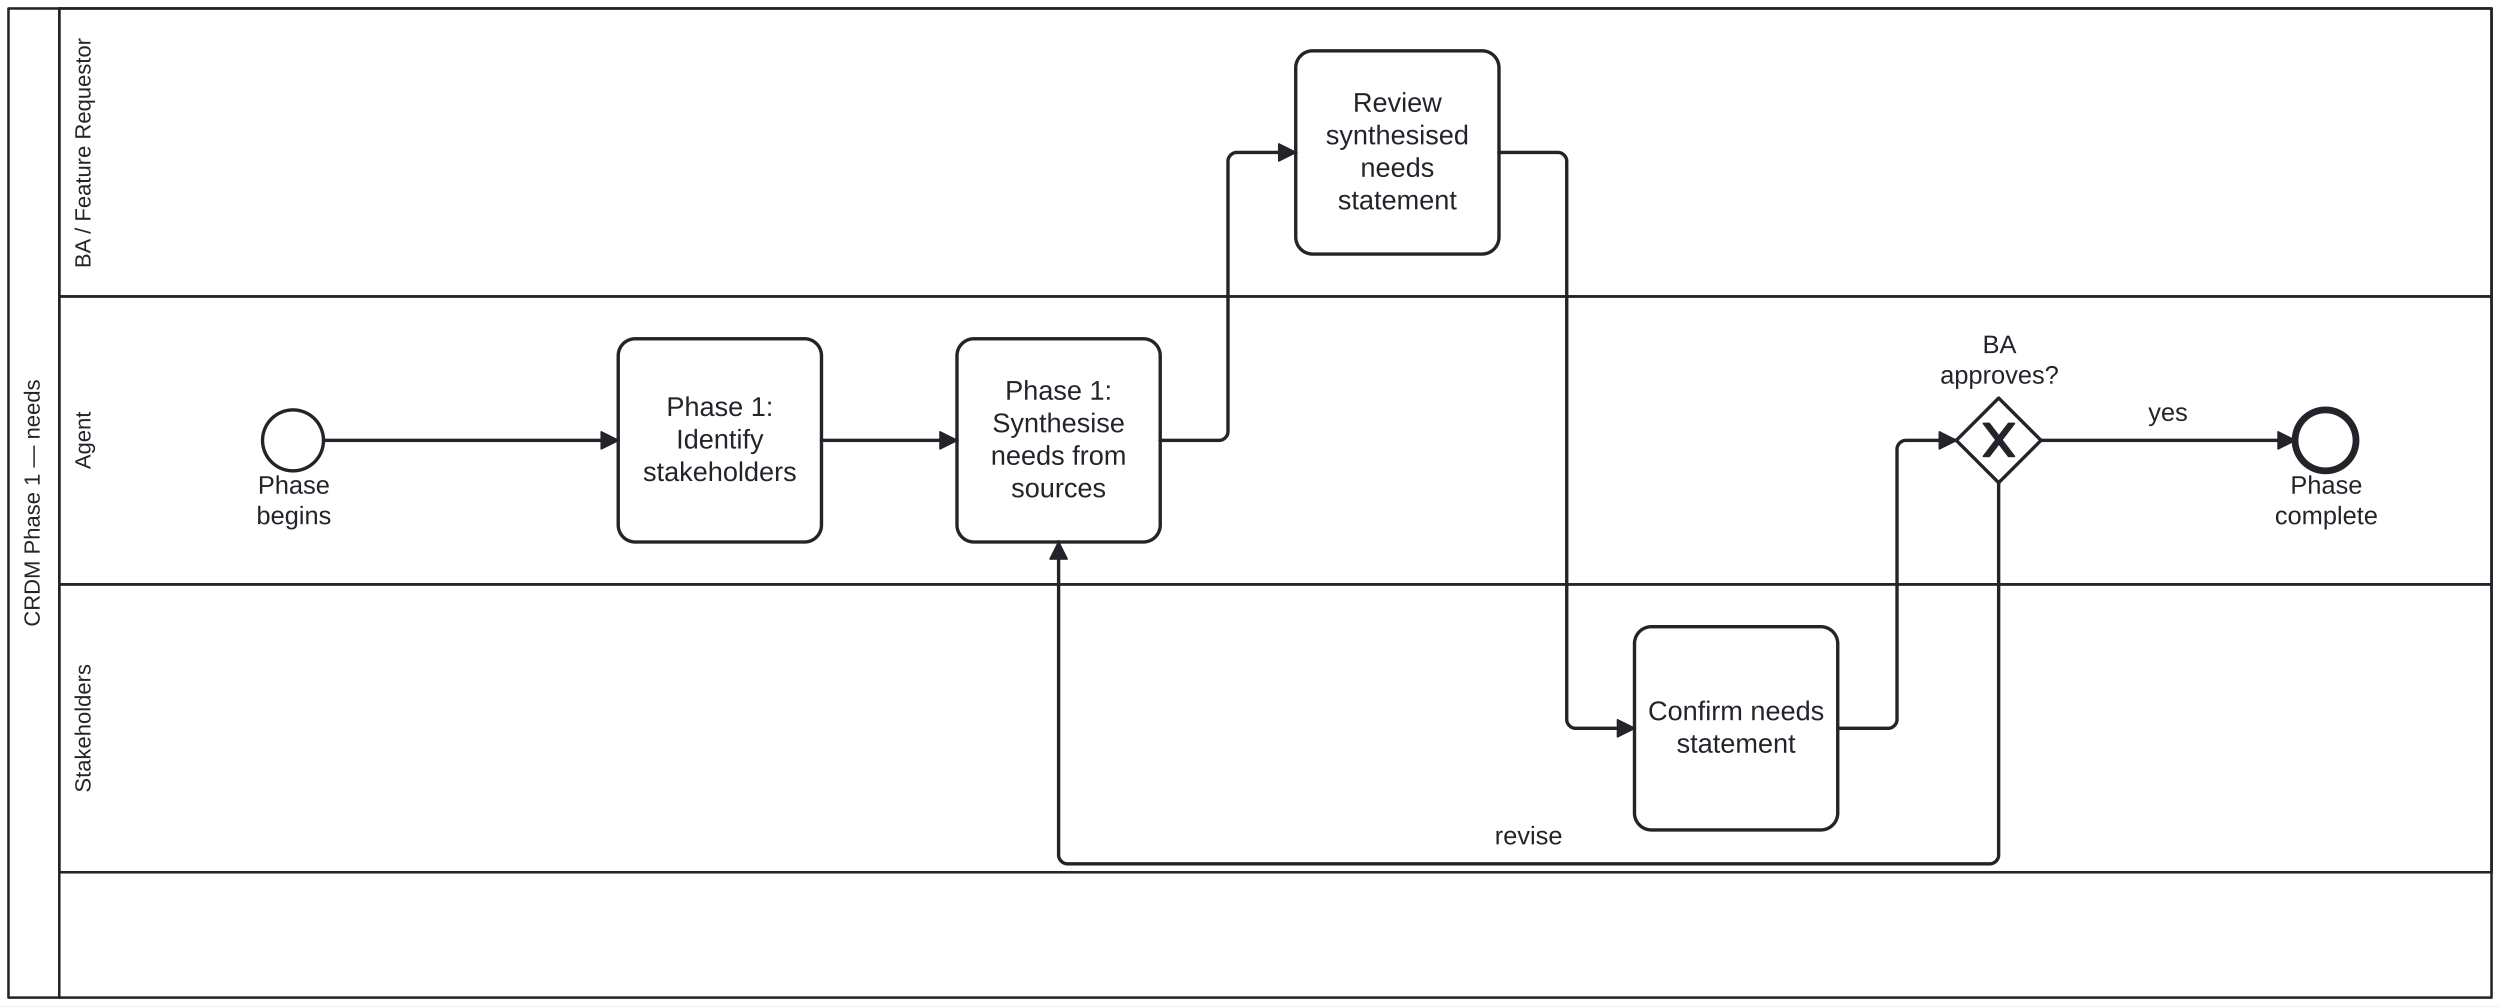
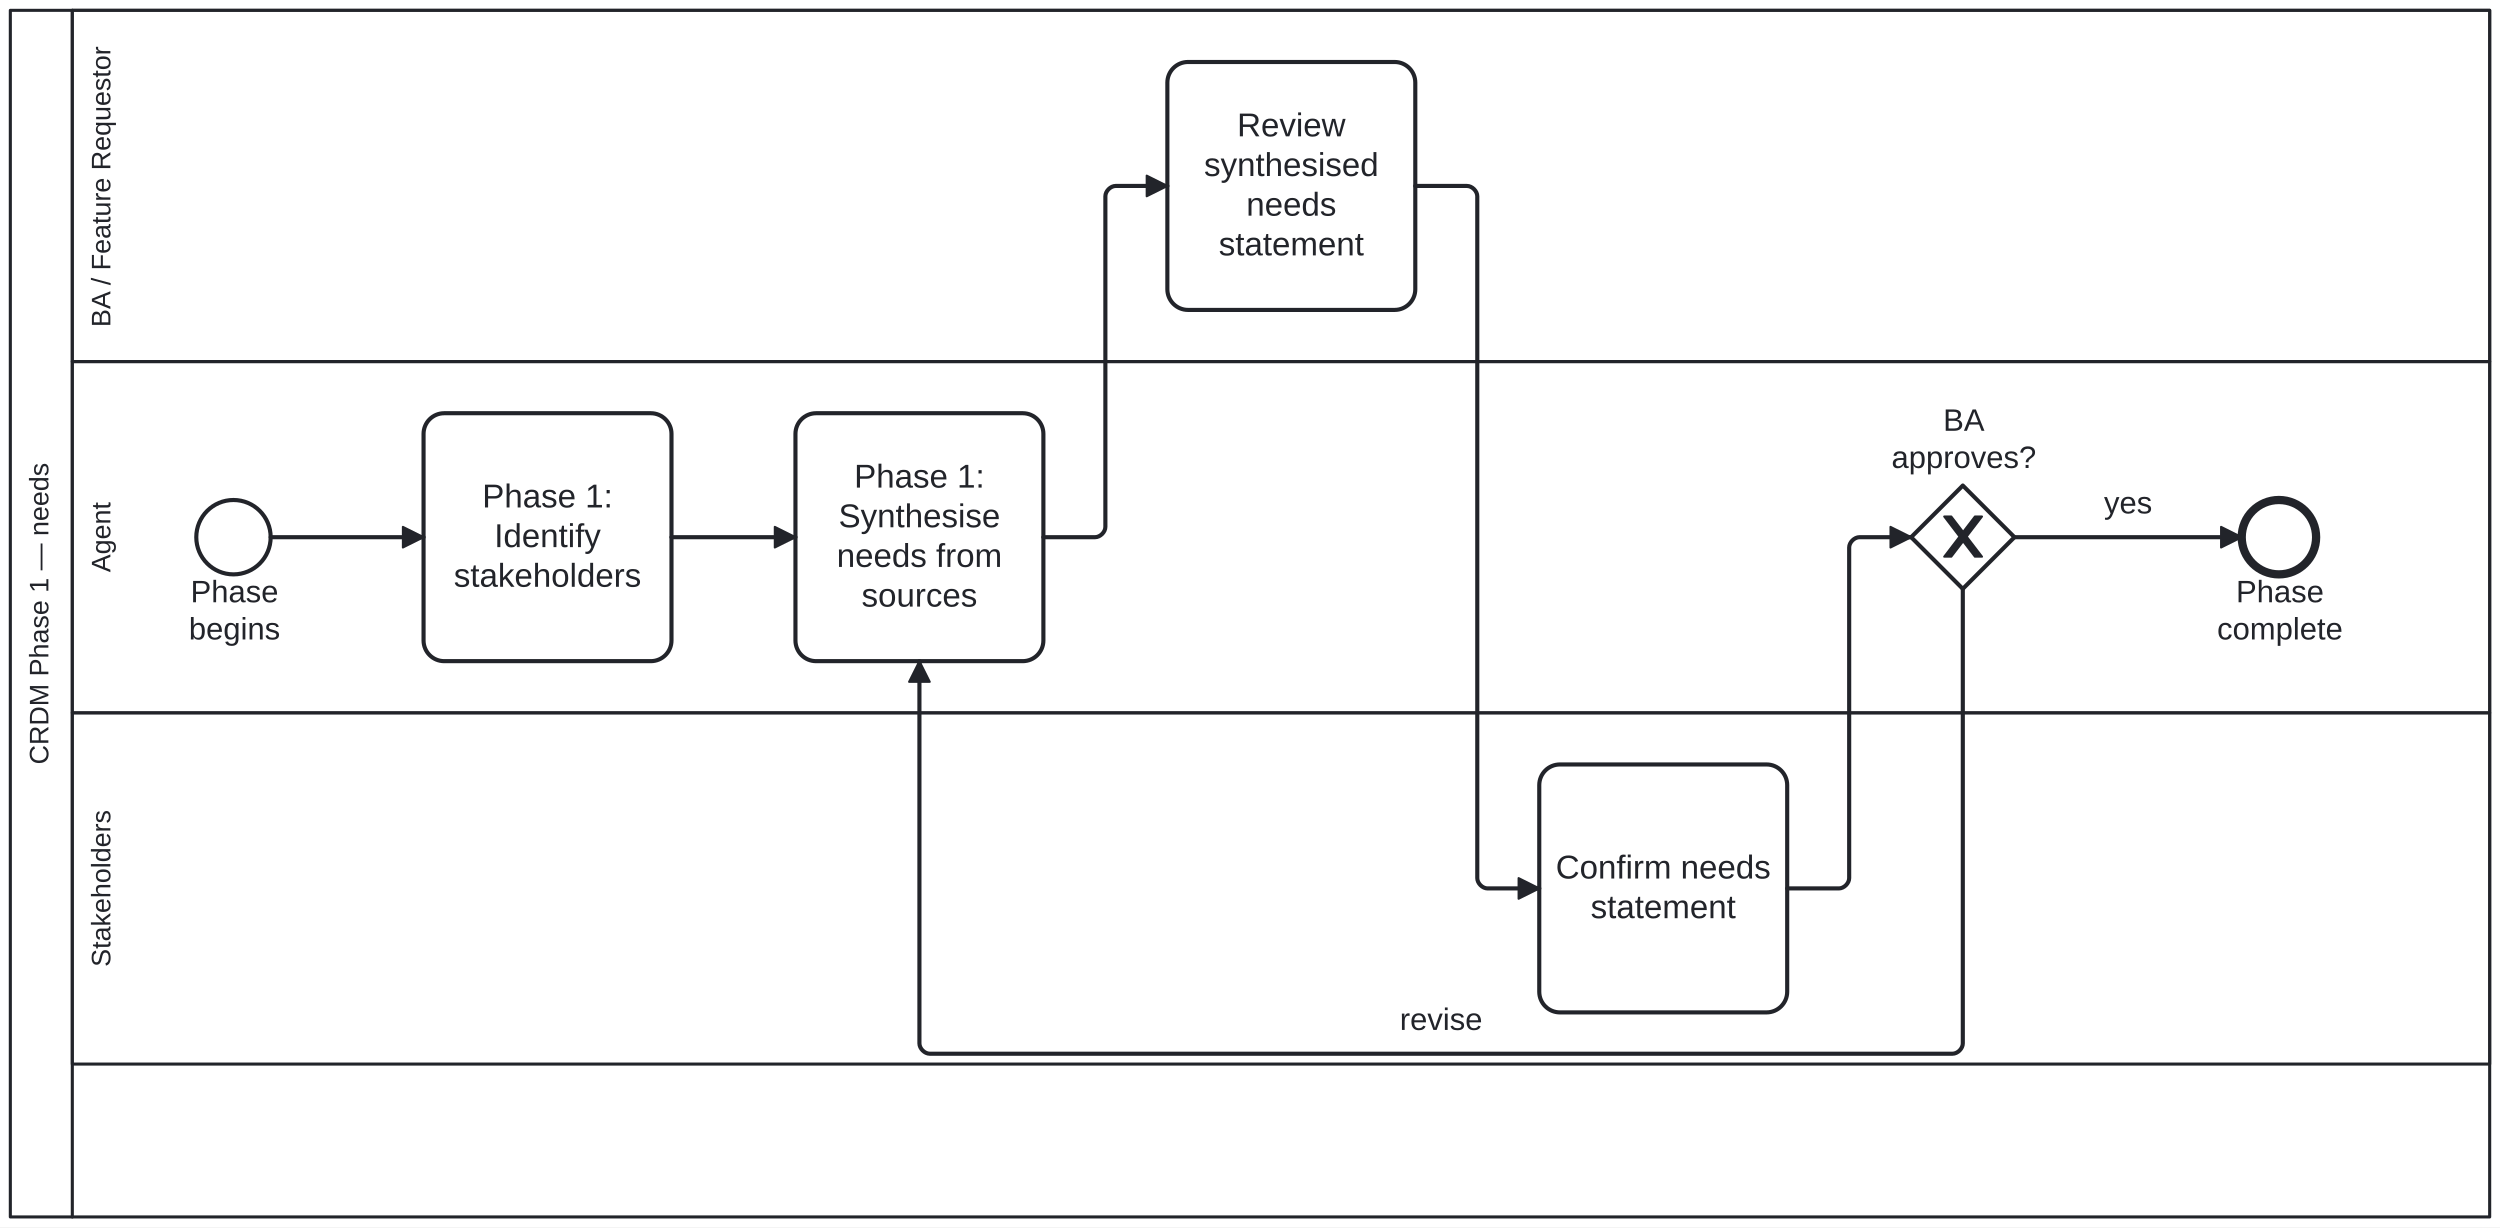
- <svg xmlns="http://www.w3.org/2000/svg" width="100%" style="max-width:100%;height:auto" viewBox="155 75 1476 594" version="1.1">
-   <rect x="155" y="75" width="1476" height="594" fill="#ffffff" />
+ <svg xmlns="http://www.w3.org/2000/svg" width="100%" style="max-width:100%;height:auto" viewBox="155 75 1210 594" version="1.1">
+   <rect x="155" y="75" width="1210" height="594" fill="#ffffff" />
  <g class="djs-group">
    <g class="djs-element djs-shape" data-element-id="Participant_Process_CRDM_Needs" style="display: block;" transform="matrix(1 0 0 1 160 80)">
      <g class="djs-visual">
-         <rect x="0" y="0" width="1466" height="584" rx="0" ry="0" style="stroke-linecap: round; stroke-linejoin: round; stroke: rgb(34, 36, 42); stroke-width: 1.5px; fill: white; fill-opacity: 0.95;" />
+         <rect x="0" y="0" width="1200" height="584" rx="0" ry="0" style="stroke-linecap: round; stroke-linejoin: round; stroke: rgb(34, 36, 42); stroke-width: 1.5px; fill: white; fill-opacity: 0.95;" />
        <path style="fill: none; stroke-linecap: round; stroke-linejoin: round; stroke: rgb(34, 36, 42); stroke-width: 1.5px;" d="M30,0L30,584" />
        <text lineHeight="1.05" class="djs-label" transform="matrix(-1.83697e-16 -1 1 -1.83697e-16 0 584)" style="font-family: Arial, sans-serif; font-size: 13px; font-weight: normal; fill: rgb(34, 36, 42);">
          <tspan x="219.024" y="18.413">CRDM Phase 1 — needs</tspan>
        </text>
      </g>
-       <rect class="djs-hit djs-hit-all" x="0" y="0" width="1466" height="584" style="fill: none; stroke-opacity: 0; stroke: white; stroke-width: 15px;" />
+       <rect class="djs-hit djs-hit-all" x="0" y="0" width="1200" height="584" style="fill: none; stroke-opacity: 0; stroke: white; stroke-width: 15px;" />
    </g>
    <g class="djs-children">
      <g class="djs-group">
        <g class="djs-element djs-shape" data-element-id="Lane_Stakeholders" style="display: block;" transform="matrix(1 0 0 1 190 420)">
          <g class="djs-visual">
-             <rect x="0" y="0" width="1436" height="170" rx="0" ry="0" style="stroke-linecap: round; stroke-linejoin: round; stroke: rgb(34, 36, 42); stroke-width: 1.5px; fill: white; fill-opacity: 0.25;" />
+             <rect x="0" y="0" width="1170" height="170" rx="0" ry="0" style="stroke-linecap: round; stroke-linejoin: round; stroke: rgb(34, 36, 42); stroke-width: 1.5px; fill: white; fill-opacity: 0.25;" />
            <text lineHeight="1.05" class="djs-label" transform="matrix(-1.83697e-16 -1 1 -1.83697e-16 0 170)" style="font-family: Arial, sans-serif; font-size: 13px; font-weight: normal; fill: rgb(34, 36, 42);">
              <tspan x="47.06" y="18.413">Stakeholders</tspan>
            </text>
          </g>
-           <rect class="djs-hit djs-hit-all" x="0" y="0" width="1436" height="170" style="fill: none; stroke-opacity: 0; stroke: white; stroke-width: 15px;" />
+           <rect class="djs-hit djs-hit-all" x="0" y="0" width="1170" height="170" style="fill: none; stroke-opacity: 0; stroke: white; stroke-width: 15px;" />
        </g>
      </g>
      <g class="djs-group">
        <g class="djs-element djs-shape" data-element-id="Lane_Agent" style="display: block;" transform="matrix(1 0 0 1 190 250)">
          <g class="djs-visual">
-             <rect x="0" y="0" width="1436" height="170" rx="0" ry="0" style="stroke-linecap: round; stroke-linejoin: round; stroke: rgb(34, 36, 42); stroke-width: 1.5px; fill: white; fill-opacity: 0.25;" />
+             <rect x="0" y="0" width="1170" height="170" rx="0" ry="0" style="stroke-linecap: round; stroke-linejoin: round; stroke: rgb(34, 36, 42); stroke-width: 1.5px; fill: white; fill-opacity: 0.25;" />
            <text lineHeight="1.05" class="djs-label" transform="matrix(-1.83697e-16 -1 1 -1.83697e-16 0 170)" style="font-family: Arial, sans-serif; font-size: 13px; font-weight: normal; fill: rgb(34, 36, 42);">
              <tspan x="68.014" y="18.413">Agent</tspan>
            </text>
          </g>
-           <rect class="djs-hit djs-hit-all" x="0" y="0" width="1436" height="170" style="fill: none; stroke-opacity: 0; stroke: white; stroke-width: 15px;" />
+           <rect class="djs-hit djs-hit-all" x="0" y="0" width="1170" height="170" style="fill: none; stroke-opacity: 0; stroke: white; stroke-width: 15px;" />
        </g>
      </g>
      <g class="djs-group">
        <g class="djs-element djs-shape" data-element-id="Lane_BA" style="display: block;" transform="matrix(1 0 0 1 190 80)">
          <g class="djs-visual">
-             <rect x="0" y="0" width="1436" height="170" rx="0" ry="0" style="stroke-linecap: round; stroke-linejoin: round; stroke: rgb(34, 36, 42); stroke-width: 1.5px; fill: white; fill-opacity: 0.25;" />
+             <rect x="0" y="0" width="1170" height="170" rx="0" ry="0" style="stroke-linecap: round; stroke-linejoin: round; stroke: rgb(34, 36, 42); stroke-width: 1.5px; fill: white; fill-opacity: 0.25;" />
            <text lineHeight="1.05" class="djs-label" transform="matrix(-1.83697e-16 -1 1 -1.83697e-16 0 170)" style="font-family: Arial, sans-serif; font-size: 13px; font-weight: normal; fill: rgb(34, 36, 42);">
              <tspan x="16.715" y="18.413">BA / Feature Requestor</tspan>
            </text>
          </g>
-           <rect class="djs-hit djs-hit-all" x="0" y="0" width="1436" height="170" style="fill: none; stroke-opacity: 0; stroke: white; stroke-width: 15px;" />
-         </g>
-       </g>
-       <g class="djs-group">
-         <g class="djs-element djs-shape" data-element-id="Start_Process_CRDM_Needs" style="display: block;" transform="matrix(1 0 0 1 310 317)">
+           <rect class="djs-hit djs-hit-all" x="0" y="0" width="1170" height="170" style="fill: none; stroke-opacity: 0; stroke: white; stroke-width: 15px;" />
+         </g>
+       </g>
+       <g class="djs-group">
+         <g class="djs-element djs-shape" data-element-id="Start_Process_CRDM_Needs" style="display: block;" transform="matrix(1 0 0 1 250 317)">
          <g class="djs-visual">
            <circle cx="18" cy="18" r="18" style="stroke-linecap: round; stroke-linejoin: round; stroke: rgb(34, 36, 42); stroke-width: 2px; fill: white; fill-opacity: 0.95;" />
          </g>
          <rect class="djs-hit djs-hit-all" x="0" y="0" width="36" height="36" style="fill: none; stroke-opacity: 0; stroke: white; stroke-width: 15px;" />
        </g>
      </g>
      <g class="djs-group">
-         <g class="djs-element djs-shape" data-element-id="Start_Process_CRDM_Needs_label" style="display: block;" transform="matrix(1 0 0 1 306 353)">
+         <g class="djs-element djs-shape" data-element-id="Start_Process_CRDM_Needs_label" style="display: block;" transform="matrix(1 0 0 1 246 353)">
          <g class="djs-visual">
            <text lineHeight="1.2" class="djs-label" style="font-family: Arial, sans-serif; font-size: 15px; font-weight: normal; fill: rgb(34, 36, 42);">
              <tspan x="1.234" y="13.5">Phase</tspan>
              <tspan x="0.399" y="31.5">begins</tspan>
            </text>
          </g>
          <rect class="djs-hit djs-hit-all" x="0" y="0" width="45" height="36" style="fill: none; stroke-opacity: 0; stroke: white; stroke-width: 15px;" />
        </g>
      </g>
      <g class="djs-group">
-         <g class="djs-element djs-shape" data-element-id="A_Stakeholders" style="display: block;" transform="matrix(1 0 0 1 520 275)">
+         <g class="djs-element djs-shape" data-element-id="A_Stakeholders" style="display: block;" transform="matrix(1 0 0 1 360 275)">
          <g class="djs-visual">
            <rect x="0" y="0" width="120" height="120" rx="10" ry="10" style="stroke-linecap: round; stroke-linejoin: round; stroke: rgb(34, 36, 42); stroke-width: 2px; fill: white; fill-opacity: 0.95;" />
            <text lineHeight="1.2" class="djs-label" style="font-family: Arial, sans-serif; font-size: 16px; font-weight: normal; fill: rgb(34, 36, 42);">
              <tspan x="28.422" y="45.6">Phase 1: </tspan>
              <tspan x="34.207" y="64.8">Identify</tspan>
              <tspan x="14.641" y="84">stakeholders</tspan>
            </text>
          </g>
          <rect class="djs-hit djs-hit-all" x="0" y="0" width="120" height="120" style="fill: none; stroke-opacity: 0; stroke: white; stroke-width: 15px;" />
        </g>
      </g>
      <g class="djs-group">
-         <g class="djs-element djs-shape" data-element-id="A_Synthesise" style="display: block;" transform="matrix(1 0 0 1 720 275)">
+         <g class="djs-element djs-shape" data-element-id="A_Synthesise" style="display: block;" transform="matrix(1 0 0 1 540 275)">
          <g class="djs-visual">
            <rect x="0" y="0" width="120" height="120" rx="10" ry="10" style="stroke-linecap: round; stroke-linejoin: round; stroke: rgb(34, 36, 42); stroke-width: 2px; fill: white; fill-opacity: 0.95;" />
            <text lineHeight="1.2" class="djs-label" style="font-family: Arial, sans-serif; font-size: 16px; font-weight: normal; fill: rgb(34, 36, 42);">
              <tspan x="28.422" y="36">Phase 1: </tspan>
              <tspan x="20.867" y="55.2">Synthesise</tspan>
              <tspan x="19.98" y="74.4">needs from </tspan>
              <tspan x="31.988" y="93.6">sources</tspan>
            </text>
          </g>
          <rect class="djs-hit djs-hit-all" x="0" y="0" width="120" height="120" style="fill: none; stroke-opacity: 0; stroke: white; stroke-width: 15px;" />
        </g>
      </g>
      <g class="djs-group">
-         <g class="djs-element djs-shape" data-element-id="BA_ReviewNeeds" style="display: block;" transform="matrix(1 0 0 1 920 105)">
+         <g class="djs-element djs-shape" data-element-id="BA_ReviewNeeds" style="display: block;" transform="matrix(1 0 0 1 720 105)">
          <g class="djs-visual">
            <rect x="0" y="0" width="120" height="120" rx="10" ry="10" style="stroke-linecap: round; stroke-linejoin: round; stroke: rgb(34, 36, 42); stroke-width: 2px; fill: white; fill-opacity: 0.95;" />
            <text lineHeight="1.2" class="djs-label" style="font-family: Arial, sans-serif; font-size: 16px; font-weight: normal; fill: rgb(34, 36, 42);">
              <tspan x="33.77" y="36">Review </tspan>
              <tspan x="17.754" y="55.2">synthesised</tspan>
              <tspan x="38.203" y="74.4">needs </tspan>
              <tspan x="24.871" y="93.6">statement</tspan>
            </text>
          </g>
          <rect class="djs-hit djs-hit-all" x="0" y="0" width="120" height="120" style="fill: none; stroke-opacity: 0; stroke: white; stroke-width: 15px;" />
        </g>
      </g>
      <g class="djs-group">
-         <g class="djs-element djs-shape" data-element-id="S_ConfirmNeeds" style="display: block;" transform="matrix(1 0 0 1 1120 445)">
+         <g class="djs-element djs-shape" data-element-id="S_ConfirmNeeds" style="display: block;" transform="matrix(1 0 0 1 900 445)">
          <g class="djs-visual">
            <rect x="0" y="0" width="120" height="120" rx="10" ry="10" style="stroke-linecap: round; stroke-linejoin: round; stroke: rgb(34, 36, 42); stroke-width: 2px; fill: white; fill-opacity: 0.95;" />
            <text lineHeight="1.2" class="djs-label" style="font-family: Arial, sans-serif; font-size: 16px; font-weight: normal; fill: rgb(34, 36, 42);">
              <tspan x="7.977" y="55.2">Confirm needs</tspan>
              <tspan x="24.871" y="74.4">statement</tspan>
            </text>
          </g>
          <rect class="djs-hit djs-hit-all" x="0" y="0" width="120" height="120" style="fill: none; stroke-opacity: 0; stroke: white; stroke-width: 15px;" />
        </g>
      </g>
      <g class="djs-group">
-         <g class="djs-element djs-shape" data-element-id="GW_Needs" style="display: block;" transform="matrix(1 0 0 1 1310 310)">
+         <g class="djs-element djs-shape" data-element-id="GW_Needs" style="display: block;" transform="matrix(1 0 0 1 1080 310)">
          <g class="djs-visual">
            <polygon points="25,0 50,25 25,50 0,25" style="stroke-linecap: round; stroke-linejoin: round; stroke: rgb(34, 36, 42); stroke-width: 2px; fill: white; fill-opacity: 0.95;" />
            <path d="m 16,15 7.429,9.714 -7.429,9.714 3.429,0 5.714,-7.464 5.714,7.464 3.429,0 -7.429,-9.714 7.429,-9.714 -3.429,0 -5.714,7.464 -5.714,-7.464 -3.429,0 z" style="fill: rgb(34, 36, 42); stroke-linecap: round; stroke-linejoin: round; stroke: rgb(34, 36, 42); stroke-width: 1px;" />
          </g>
          <rect class="djs-hit djs-hit-all" x="0" y="0" width="50" height="50" style="fill: none; stroke-opacity: 0; stroke: white; stroke-width: 15px;" />
        </g>
      </g>
      <g class="djs-group">
-         <g class="djs-element djs-shape" data-element-id="GW_Needs_label" style="display: block;" transform="matrix(1 0 0 1 1300 270)">
+         <g class="djs-element djs-shape" data-element-id="GW_Needs_label" style="display: block;" transform="matrix(1 0 0 1 1070 270)">
          <g class="djs-visual">
            <text lineHeight="1.2" class="djs-label" style="font-family: Arial, sans-serif; font-size: 15px; font-weight: normal; fill: rgb(34, 36, 42);">
              <tspan x="25.495" y="13.5">BA </tspan>
              <tspan x="0.476" y="31.5">approves?</tspan>
            </text>
          </g>
          <rect class="djs-hit djs-hit-all" x="0" y="0" width="71" height="36" style="fill: none; stroke-opacity: 0; stroke: white; stroke-width: 15px;" />
        </g>
      </g>
      <g class="djs-group">
-         <g class="djs-element djs-shape" data-element-id="End_Process_CRDM_Needs" style="display: block;" transform="matrix(1 0 0 1 1510 317)">
+         <g class="djs-element djs-shape" data-element-id="End_Process_CRDM_Needs" style="display: block;" transform="matrix(1 0 0 1 1240 317)">
          <g class="djs-visual">
            <circle cx="18" cy="18" r="18" style="stroke-linecap: round; stroke-linejoin: round; stroke: rgb(34, 36, 42); stroke-width: 4px; fill: white; fill-opacity: 0.95;" />
          </g>
          <rect class="djs-hit djs-hit-all" x="0" y="0" width="36" height="36" style="fill: none; stroke-opacity: 0; stroke: white; stroke-width: 15px;" />
        </g>
      </g>
      <g class="djs-group">
-         <g class="djs-element djs-shape" data-element-id="End_Process_CRDM_Needs_label" style="display: block;" transform="matrix(1 0 0 1 1498 353)">
+         <g class="djs-element djs-shape" data-element-id="End_Process_CRDM_Needs_label" style="display: block;" transform="matrix(1 0 0 1 1228 353)">
          <g class="djs-visual">
            <text lineHeight="1.2" class="djs-label" style="font-family: Arial, sans-serif; font-size: 15px; font-weight: normal; fill: rgb(34, 36, 42);">
              <tspan x="9.234" y="13.5">Phase </tspan>
              <tspan x="0.068" y="31.5">complete</tspan>
            </text>
          </g>
          <rect class="djs-hit djs-hit-all" x="0" y="0" width="61" height="36" style="fill: none; stroke-opacity: 0; stroke: white; stroke-width: 15px;" />
        </g>
      </g>
      <g class="djs-group">
        <g class="djs-element djs-connection" data-element-id="SF_Process_CRDM_Needs_1" style="display: block;">
          <g class="djs-visual">
            <defs>
              <marker id="bpmn-marker-1" viewBox="0 0 20 20" refX="11" refY="10" markerWidth="10" markerHeight="10" orient="auto">
                <path d="M 1 5 L 11 10 L 1 15 Z" style="stroke-linecap: round; stroke-linejoin: round; stroke: rgb(34, 36, 42); stroke-width: 1px; fill: rgb(34, 36, 42);" />
              </marker>
            </defs>
-             <path data-corner-radius="5" style="fill: none; stroke-linecap: round; stroke-linejoin: round; stroke: rgb(34, 36, 42); stroke-width: 2px; marker-end: url('#bpmn-marker-1');" d="M346,335L520,335" />
-           </g>
-           <path d="M346,335L520,335" class="djs-hit djs-hit-stroke" style="fill: none; stroke-opacity: 0; stroke: white; stroke-width: 15px;" />
+             <path data-corner-radius="5" style="fill: none; stroke-linecap: round; stroke-linejoin: round; stroke: rgb(34, 36, 42); stroke-width: 2px; marker-end: url('#bpmn-marker-1');" d="M286,335L360,335" />
+           </g>
+           <path d="M286,335L360,335" class="djs-hit djs-hit-stroke" style="fill: none; stroke-opacity: 0; stroke: white; stroke-width: 15px;" />
        </g>
      </g>
      <g class="djs-group">
        <g class="djs-element djs-connection" data-element-id="SF_Process_CRDM_Needs_2" style="display: block;">
          <g class="djs-visual">
            <defs>
              <marker id="bpmn-marker-2" viewBox="0 0 20 20" refX="11" refY="10" markerWidth="10" markerHeight="10" orient="auto">
                <path d="M 1 5 L 11 10 L 1 15 Z" style="stroke-linecap: round; stroke-linejoin: round; stroke: rgb(34, 36, 42); stroke-width: 1px; fill: rgb(34, 36, 42);" />
              </marker>
            </defs>
-             <path data-corner-radius="5" style="fill: none; stroke-linecap: round; stroke-linejoin: round; stroke: rgb(34, 36, 42); stroke-width: 2px; marker-end: url('#bpmn-marker-2');" d="M640,335L720,335" />
-           </g>
-           <path d="M640,335L720,335" class="djs-hit djs-hit-stroke" style="fill: none; stroke-opacity: 0; stroke: white; stroke-width: 15px;" />
+             <path data-corner-radius="5" style="fill: none; stroke-linecap: round; stroke-linejoin: round; stroke: rgb(34, 36, 42); stroke-width: 2px; marker-end: url('#bpmn-marker-2');" d="M480,335L540,335" />
+           </g>
+           <path d="M480,335L540,335" class="djs-hit djs-hit-stroke" style="fill: none; stroke-opacity: 0; stroke: white; stroke-width: 15px;" />
        </g>
      </g>
      <g class="djs-group">
        <g class="djs-element djs-connection" data-element-id="SF_Process_CRDM_Needs_3" style="display: block;">
          <g class="djs-visual">
            <defs>
              <marker id="bpmn-marker-3" viewBox="0 0 20 20" refX="11" refY="10" markerWidth="10" markerHeight="10" orient="auto">
                <path d="M 1 5 L 11 10 L 1 15 Z" style="stroke-linecap: round; stroke-linejoin: round; stroke: rgb(34, 36, 42); stroke-width: 1px; fill: rgb(34, 36, 42);" />
              </marker>
            </defs>
-             <path data-corner-radius="5" style="fill: none; stroke-linecap: round; stroke-linejoin: round; stroke: rgb(34, 36, 42); stroke-width: 2px; marker-end: url('#bpmn-marker-3');" d="M840,335L875,335C877.5,335,880,332.5,880,330L880,170C880,167.5,882.5,165,885,165L920,165" />
-           </g>
-           <path d="M840,335L880,335L880,165L920,165" class="djs-hit djs-hit-stroke" style="fill: none; stroke-opacity: 0; stroke: white; stroke-width: 15px;" />
+             <path data-corner-radius="5" style="fill: none; stroke-linecap: round; stroke-linejoin: round; stroke: rgb(34, 36, 42); stroke-width: 2px; marker-end: url('#bpmn-marker-3');" d="M660,335L685,335C687.5,335,690,332.5,690,330L690,170C690,167.5,692.5,165,695,165L720,165" />
+           </g>
+           <path d="M660,335L690,335L690,165L720,165" class="djs-hit djs-hit-stroke" style="fill: none; stroke-opacity: 0; stroke: white; stroke-width: 15px;" />
        </g>
      </g>
      <g class="djs-group">
        <g class="djs-element djs-connection" data-element-id="SF_Process_CRDM_Needs_4" style="display: block;">
          <g class="djs-visual">
            <defs>
              <marker id="bpmn-marker-4" viewBox="0 0 20 20" refX="11" refY="10" markerWidth="10" markerHeight="10" orient="auto">
                <path d="M 1 5 L 11 10 L 1 15 Z" style="stroke-linecap: round; stroke-linejoin: round; stroke: rgb(34, 36, 42); stroke-width: 1px; fill: rgb(34, 36, 42);" />
              </marker>
            </defs>
-             <path data-corner-radius="5" style="fill: none; stroke-linecap: round; stroke-linejoin: round; stroke: rgb(34, 36, 42); stroke-width: 2px; marker-end: url('#bpmn-marker-4');" d="M1040,165L1075,165C1077.5,165,1080,167.5,1080,170L1080,500C1080,502.5,1082.5,505,1085,505L1120,505" />
-           </g>
-           <path d="M1040,165L1080,165L1080,505L1120,505" class="djs-hit djs-hit-stroke" style="fill: none; stroke-opacity: 0; stroke: white; stroke-width: 15px;" />
+             <path data-corner-radius="5" style="fill: none; stroke-linecap: round; stroke-linejoin: round; stroke: rgb(34, 36, 42); stroke-width: 2px; marker-end: url('#bpmn-marker-4');" d="M840,165L865,165C867.5,165,870,167.5,870,170L870,500C870,502.5,872.5,505,875,505L900,505" />
+           </g>
+           <path d="M840,165L870,165L870,505L900,505" class="djs-hit djs-hit-stroke" style="fill: none; stroke-opacity: 0; stroke: white; stroke-width: 15px;" />
        </g>
      </g>
      <g class="djs-group">
        <g class="djs-element djs-connection" data-element-id="SF_Process_CRDM_Needs_5" style="display: block;">
          <g class="djs-visual">
            <defs>
              <marker id="bpmn-marker-5" viewBox="0 0 20 20" refX="11" refY="10" markerWidth="10" markerHeight="10" orient="auto">
                <path d="M 1 5 L 11 10 L 1 15 Z" style="stroke-linecap: round; stroke-linejoin: round; stroke: rgb(34, 36, 42); stroke-width: 1px; fill: rgb(34, 36, 42);" />
              </marker>
            </defs>
-             <path data-corner-radius="5" style="fill: none; stroke-linecap: round; stroke-linejoin: round; stroke: rgb(34, 36, 42); stroke-width: 2px; marker-end: url('#bpmn-marker-5');" d="M1240,505L1270,505C1272.5,505,1275,502.5,1275,500L1275,340C1275,337.5,1277.5,335,1280,335L1310,335" />
-           </g>
-           <path d="M1240,505L1275,505L1275,335L1310,335" class="djs-hit djs-hit-stroke" style="fill: none; stroke-opacity: 0; stroke: white; stroke-width: 15px;" />
+             <path data-corner-radius="5" style="fill: none; stroke-linecap: round; stroke-linejoin: round; stroke: rgb(34, 36, 42); stroke-width: 2px; marker-end: url('#bpmn-marker-5');" d="M1020,505L1045,505C1047.5,505,1050,502.5,1050,500L1050,340C1050,337.5,1052.5,335,1055,335L1080,335" />
+           </g>
+           <path d="M1020,505L1050,505L1050,335L1080,335" class="djs-hit djs-hit-stroke" style="fill: none; stroke-opacity: 0; stroke: white; stroke-width: 15px;" />
        </g>
      </g>
      <g class="djs-group">
        <g class="djs-element djs-connection" data-element-id="SF_Process_CRDM_Needs_6" style="display: block;">
          <g class="djs-visual">
            <defs>
              <marker id="bpmn-marker-6" viewBox="0 0 20 20" refX="11" refY="10" markerWidth="10" markerHeight="10" orient="auto">
                <path d="M 1 5 L 11 10 L 1 15 Z" style="stroke-linecap: round; stroke-linejoin: round; stroke: rgb(34, 36, 42); stroke-width: 1px; fill: rgb(34, 36, 42);" />
              </marker>
            </defs>
-             <path data-corner-radius="5" style="fill: none; stroke-linecap: round; stroke-linejoin: round; stroke: rgb(34, 36, 42); stroke-width: 2px; marker-end: url('#bpmn-marker-6');" d="M1335,360L1335,580C1335,582.5,1332.5,585,1330,585L785,585C782.5,585,780,582.5,780,580L780,395" />
-           </g>
-           <path d="M1335,360L1335,585L780,585L780,395" class="djs-hit djs-hit-stroke" style="fill: none; stroke-opacity: 0; stroke: white; stroke-width: 15px;" />
-         </g>
-       </g>
-       <g class="djs-group">
-         <g class="djs-element djs-shape" data-element-id="SF_Process_CRDM_Needs_6_label" style="display: block;" transform="matrix(1 0 0 1 1037 560)">
+             <path data-corner-radius="5" style="fill: none; stroke-linecap: round; stroke-linejoin: round; stroke: rgb(34, 36, 42); stroke-width: 2px; marker-end: url('#bpmn-marker-6');" d="M1105,360L1105,580C1105,582.5,1102.5,585,1100,585L605,585C602.5,585,600,582.5,600,580L600,395" />
+           </g>
+           <path d="M1105,360L1105,585L600,585L600,395" class="djs-hit djs-hit-stroke" style="fill: none; stroke-opacity: 0; stroke: white; stroke-width: 15px;" />
+         </g>
+       </g>
+       <g class="djs-group">
+         <g class="djs-element djs-shape" data-element-id="SF_Process_CRDM_Needs_6_label" style="display: block;" transform="matrix(1 0 0 1 832 560)">
          <g class="djs-visual">
            <text lineHeight="1.2" class="djs-label" style="font-family: Arial, sans-serif; font-size: 15px; font-weight: normal; fill: rgb(34, 36, 42);">
              <tspan x="0.494" y="13.5">revise</tspan>
            </text>
          </g>
          <rect class="djs-hit djs-hit-all" x="0" y="0" width="41" height="18" style="fill: none; stroke-opacity: 0; stroke: white; stroke-width: 15px;" />
        </g>
      </g>
      <g class="djs-group">
        <g class="djs-element djs-connection" data-element-id="SF_Process_CRDM_Needs_7" style="display: block;">
          <g class="djs-visual">
            <defs>
              <marker id="bpmn-marker-7" viewBox="0 0 20 20" refX="11" refY="10" markerWidth="10" markerHeight="10" orient="auto">
                <path d="M 1 5 L 11 10 L 1 15 Z" style="stroke-linecap: round; stroke-linejoin: round; stroke: rgb(34, 36, 42); stroke-width: 1px; fill: rgb(34, 36, 42);" />
              </marker>
            </defs>
-             <path data-corner-radius="5" style="fill: none; stroke-linecap: round; stroke-linejoin: round; stroke: rgb(34, 36, 42); stroke-width: 2px; marker-end: url('#bpmn-marker-7');" d="M1360,335L1510,335" />
-           </g>
-           <path d="M1360,335L1510,335" class="djs-hit djs-hit-stroke" style="fill: none; stroke-opacity: 0; stroke: white; stroke-width: 15px;" />
-         </g>
-       </g>
-       <g class="djs-group">
-         <g class="djs-element djs-shape" data-element-id="SF_Process_CRDM_Needs_7_label" style="display: block;" transform="matrix(1 0 0 1 1423 310)">
+             <path data-corner-radius="5" style="fill: none; stroke-linecap: round; stroke-linejoin: round; stroke: rgb(34, 36, 42); stroke-width: 2px; marker-end: url('#bpmn-marker-7');" d="M1130,335L1240,335" />
+           </g>
+           <path d="M1130,335L1240,335" class="djs-hit djs-hit-stroke" style="fill: none; stroke-opacity: 0; stroke: white; stroke-width: 15px;" />
+         </g>
+       </g>
+       <g class="djs-group">
+         <g class="djs-element djs-shape" data-element-id="SF_Process_CRDM_Needs_7_label" style="display: block;" transform="matrix(1 0 0 1 1173 310)">
          <g class="djs-visual">
            <text lineHeight="1.2" class="djs-label" style="font-family: Arial, sans-serif; font-size: 15px; font-weight: normal; fill: rgb(34, 36, 42);">
              <tspan x="0.329" y="13.5">yes</tspan>
            </text>
          </g>
          <rect class="djs-hit djs-hit-all" x="0" y="0" width="24" height="18" style="fill: none; stroke-opacity: 0; stroke: white; stroke-width: 15px;" />
        </g>
      </g>
    </g>
  </g>
</svg>
